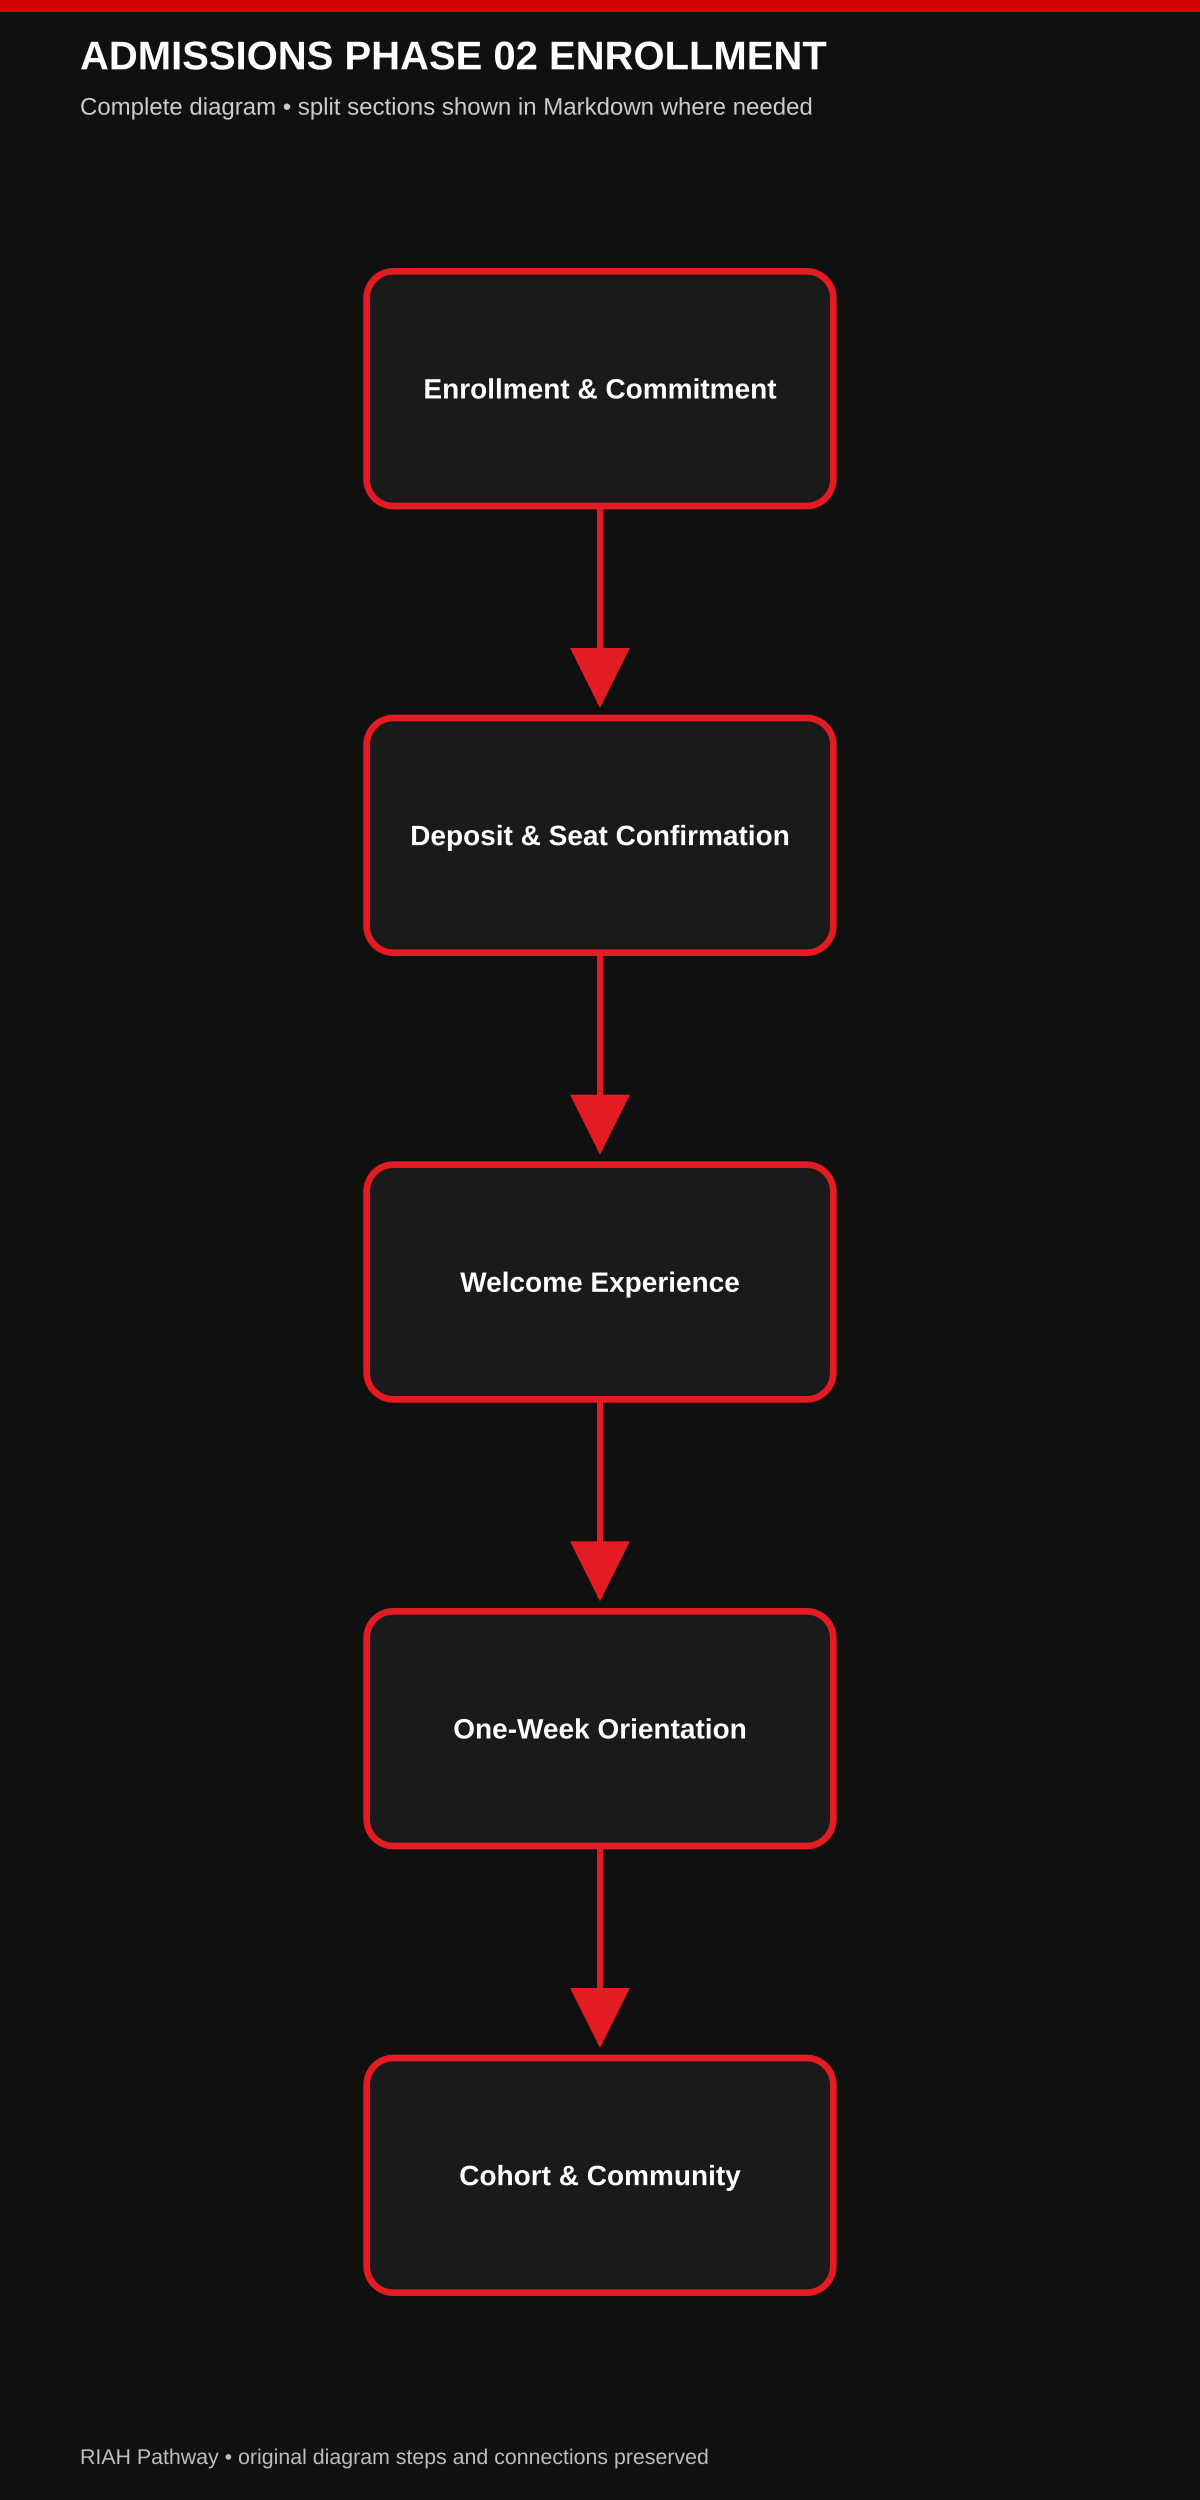
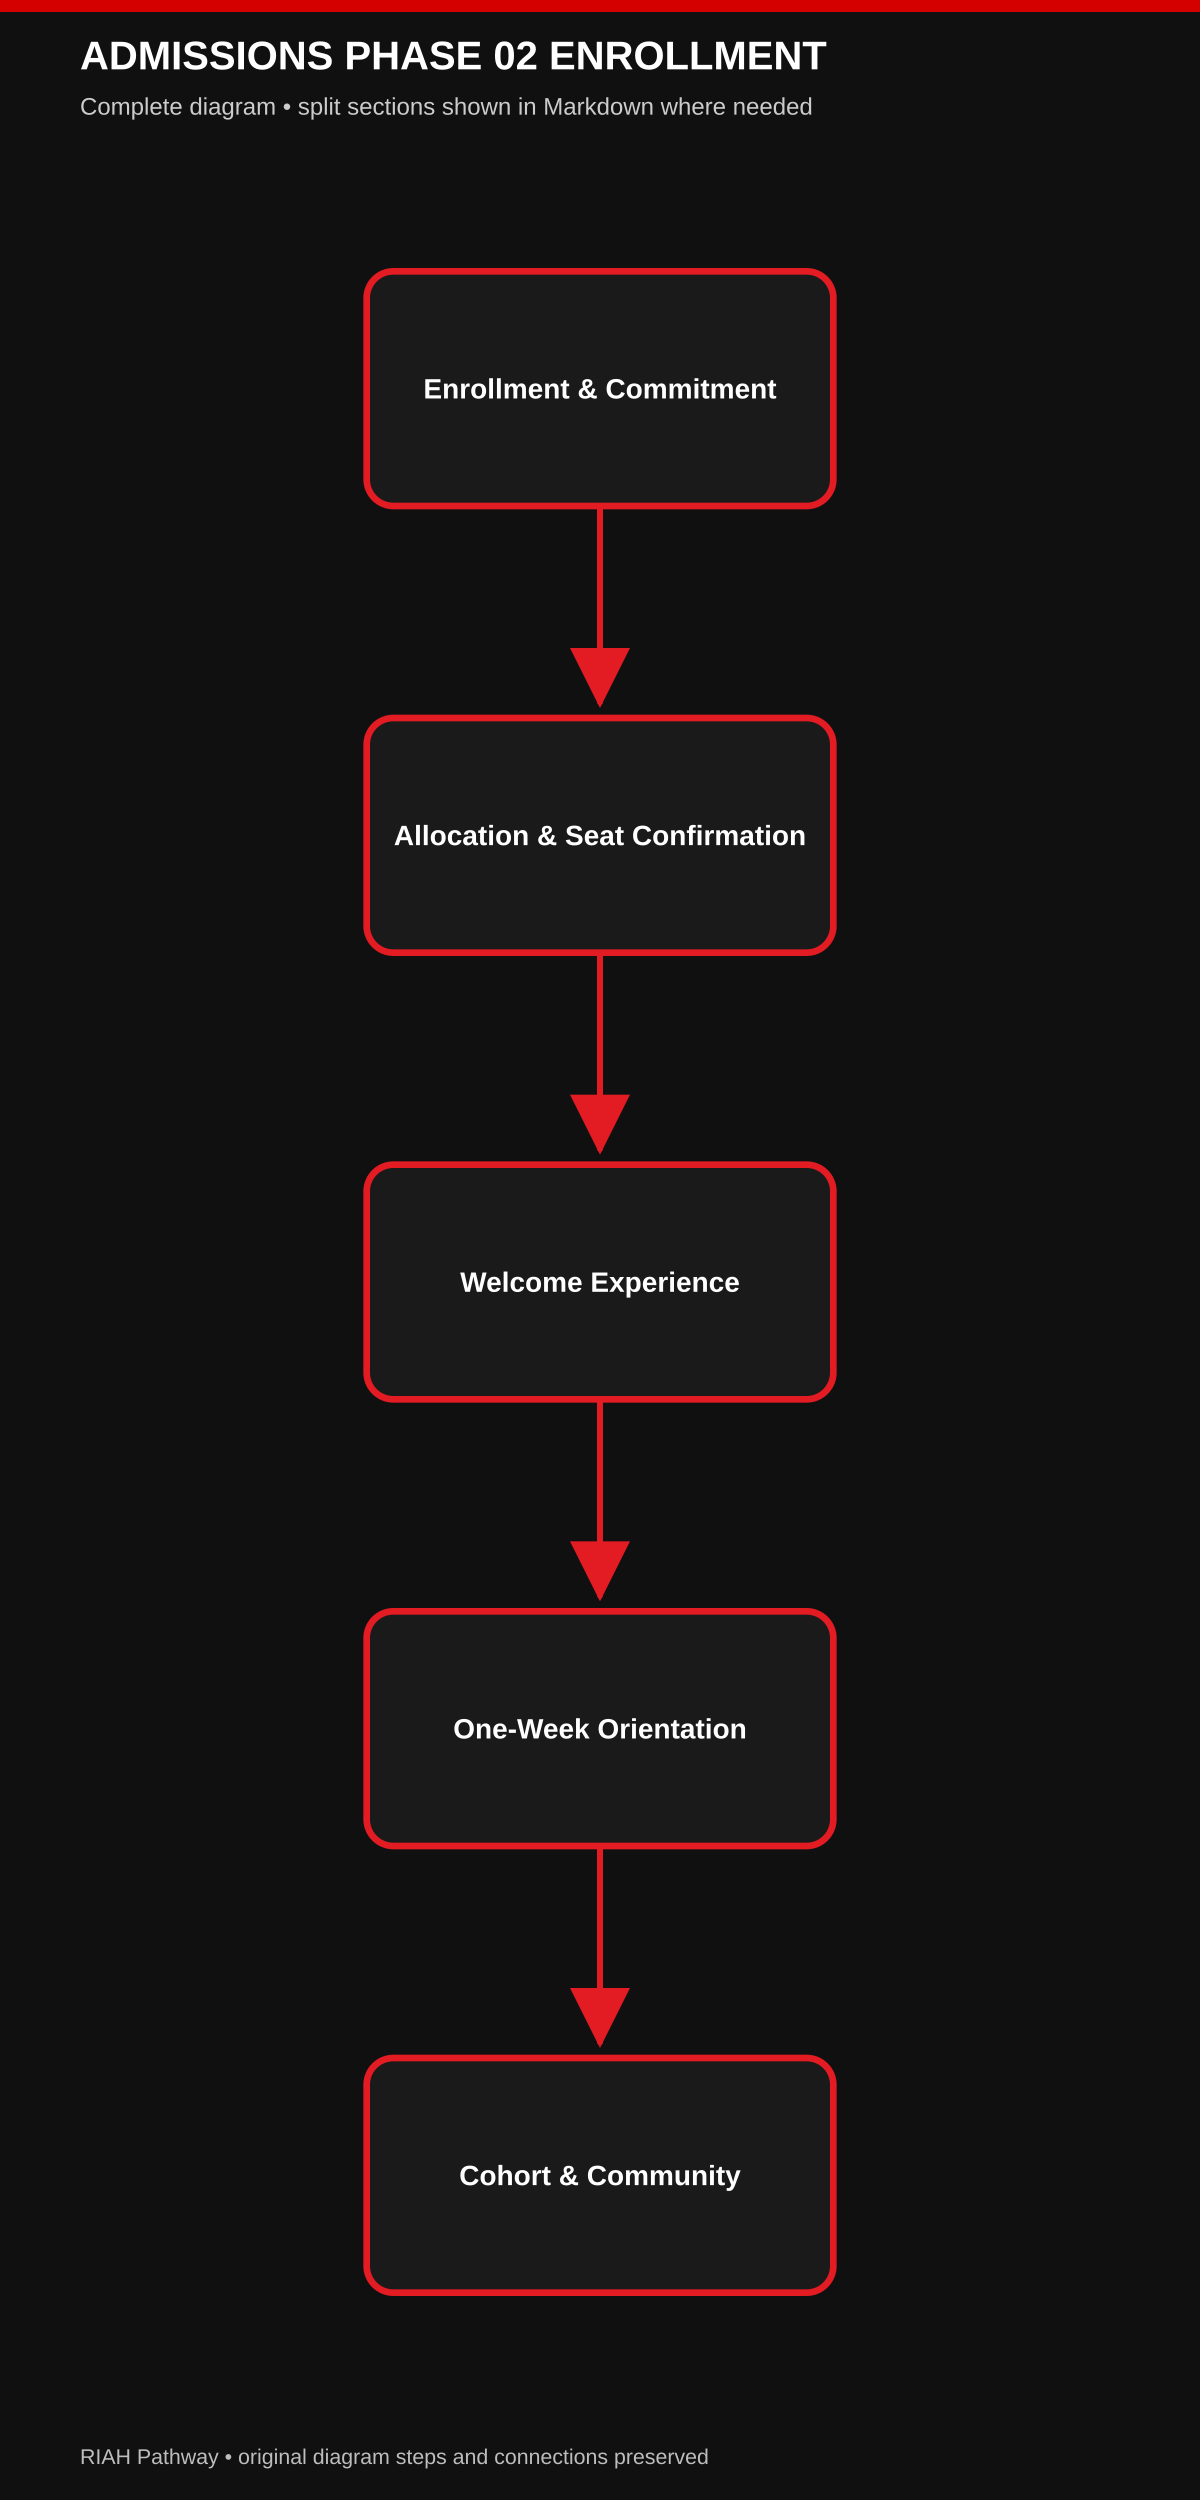
<svg xmlns="http://www.w3.org/2000/svg" width="900" height="1875" viewBox="0 0 900 1875" role="img" aria-label="ADMISSIONS PHASE 02 ENROLLMENT">
  <defs>
    <marker id="arrow" markerWidth="10" markerHeight="10" refX="9" refY="5" orient="auto">
      <path d="M0,0 L10,5 L0,10 Z" fill="#E31B23" />
    </marker>
  </defs>
  <rect width="900" height="1875" fill="#101010" />
  <rect width="900" height="9" fill="#D40000" />
  <text x="60" y="52" fill="#FFFFFF" font-family="Arial,DejaVu Sans,sans-serif" font-size="30" font-weight="700">ADMISSIONS PHASE 02 ENROLLMENT</text>
  <text x="60" y="86" fill="#CCCCCC" font-family="Arial,DejaVu Sans,sans-serif" font-size="18">Complete diagram • split sections shown in Markdown where needed</text>
  <path d="M450,379.5 L450,453 L450,453 L450,526.5" stroke="#E31B23" stroke-width="4.5" fill="none" stroke-linecap="round" stroke-linejoin="round" marker-end="url(#arrow)" />
  <path d="M450,714.5 L450,788 L450,788 L450,861.5" stroke="#E31B23" stroke-width="4.5" fill="none" stroke-linecap="round" stroke-linejoin="round" marker-end="url(#arrow)" />
  <path d="M450,1049.5 L450,1123 L450,1123 L450,1196.5" stroke="#E31B23" stroke-width="4.5" fill="none" stroke-linecap="round" stroke-linejoin="round" marker-end="url(#arrow)" />
  <path d="M450,1384.5 L450,1458 L450,1458 L450,1531.5" stroke="#E31B23" stroke-width="4.5" fill="none" stroke-linecap="round" stroke-linejoin="round" marker-end="url(#arrow)" />
  <rect x="275" y="203.5" width="350" height="176" rx="20" fill="#1A1A1A" stroke="#E31B23" stroke-width="5" />
  <text x="450" y="298.85" font-family="Arial,DejaVu Sans,sans-serif" fill="#FFFFFF" font-size="21" font-weight="700" text-anchor="middle">
    <tspan x="450" dy="0">Enrollment &amp; Commitment</tspan>
  </text>
  <rect x="275" y="538.5" width="350" height="176" rx="20" fill="#1A1A1A" stroke="#E31B23" stroke-width="5" />
  <text x="450" y="633.85" font-family="Arial,DejaVu Sans,sans-serif" fill="#FFFFFF" font-size="21" font-weight="700" text-anchor="middle">
-     <tspan x="450" dy="0">Deposit &amp; Seat Confirmation</tspan>
+     <tspan x="450" dy="0">Allocation &amp; Seat Confirmation</tspan>
  </text>
  <rect x="275" y="873.5" width="350" height="176" rx="20" fill="#1A1A1A" stroke="#E31B23" stroke-width="5" />
  <text x="450" y="968.85" font-family="Arial,DejaVu Sans,sans-serif" fill="#FFFFFF" font-size="21" font-weight="700" text-anchor="middle">
    <tspan x="450" dy="0">Welcome Experience</tspan>
  </text>
  <rect x="275" y="1208.5" width="350" height="176" rx="20" fill="#1A1A1A" stroke="#E31B23" stroke-width="5" />
  <text x="450" y="1303.85" font-family="Arial,DejaVu Sans,sans-serif" fill="#FFFFFF" font-size="21" font-weight="700" text-anchor="middle">
    <tspan x="450" dy="0">One-Week Orientation</tspan>
  </text>
  <rect x="275" y="1543.5" width="350" height="176" rx="20" fill="#1A1A1A" stroke="#E31B23" stroke-width="5" />
  <text x="450" y="1638.85" font-family="Arial,DejaVu Sans,sans-serif" fill="#FFFFFF" font-size="21" font-weight="700" text-anchor="middle">
    <tspan x="450" dy="0">Cohort &amp; Community</tspan>
  </text>
  <text x="60" y="1848" fill="#BDBDBD" font-family="Arial,DejaVu Sans,sans-serif" font-size="16">RIAH Pathway • original diagram steps and connections preserved</text>
</svg>
